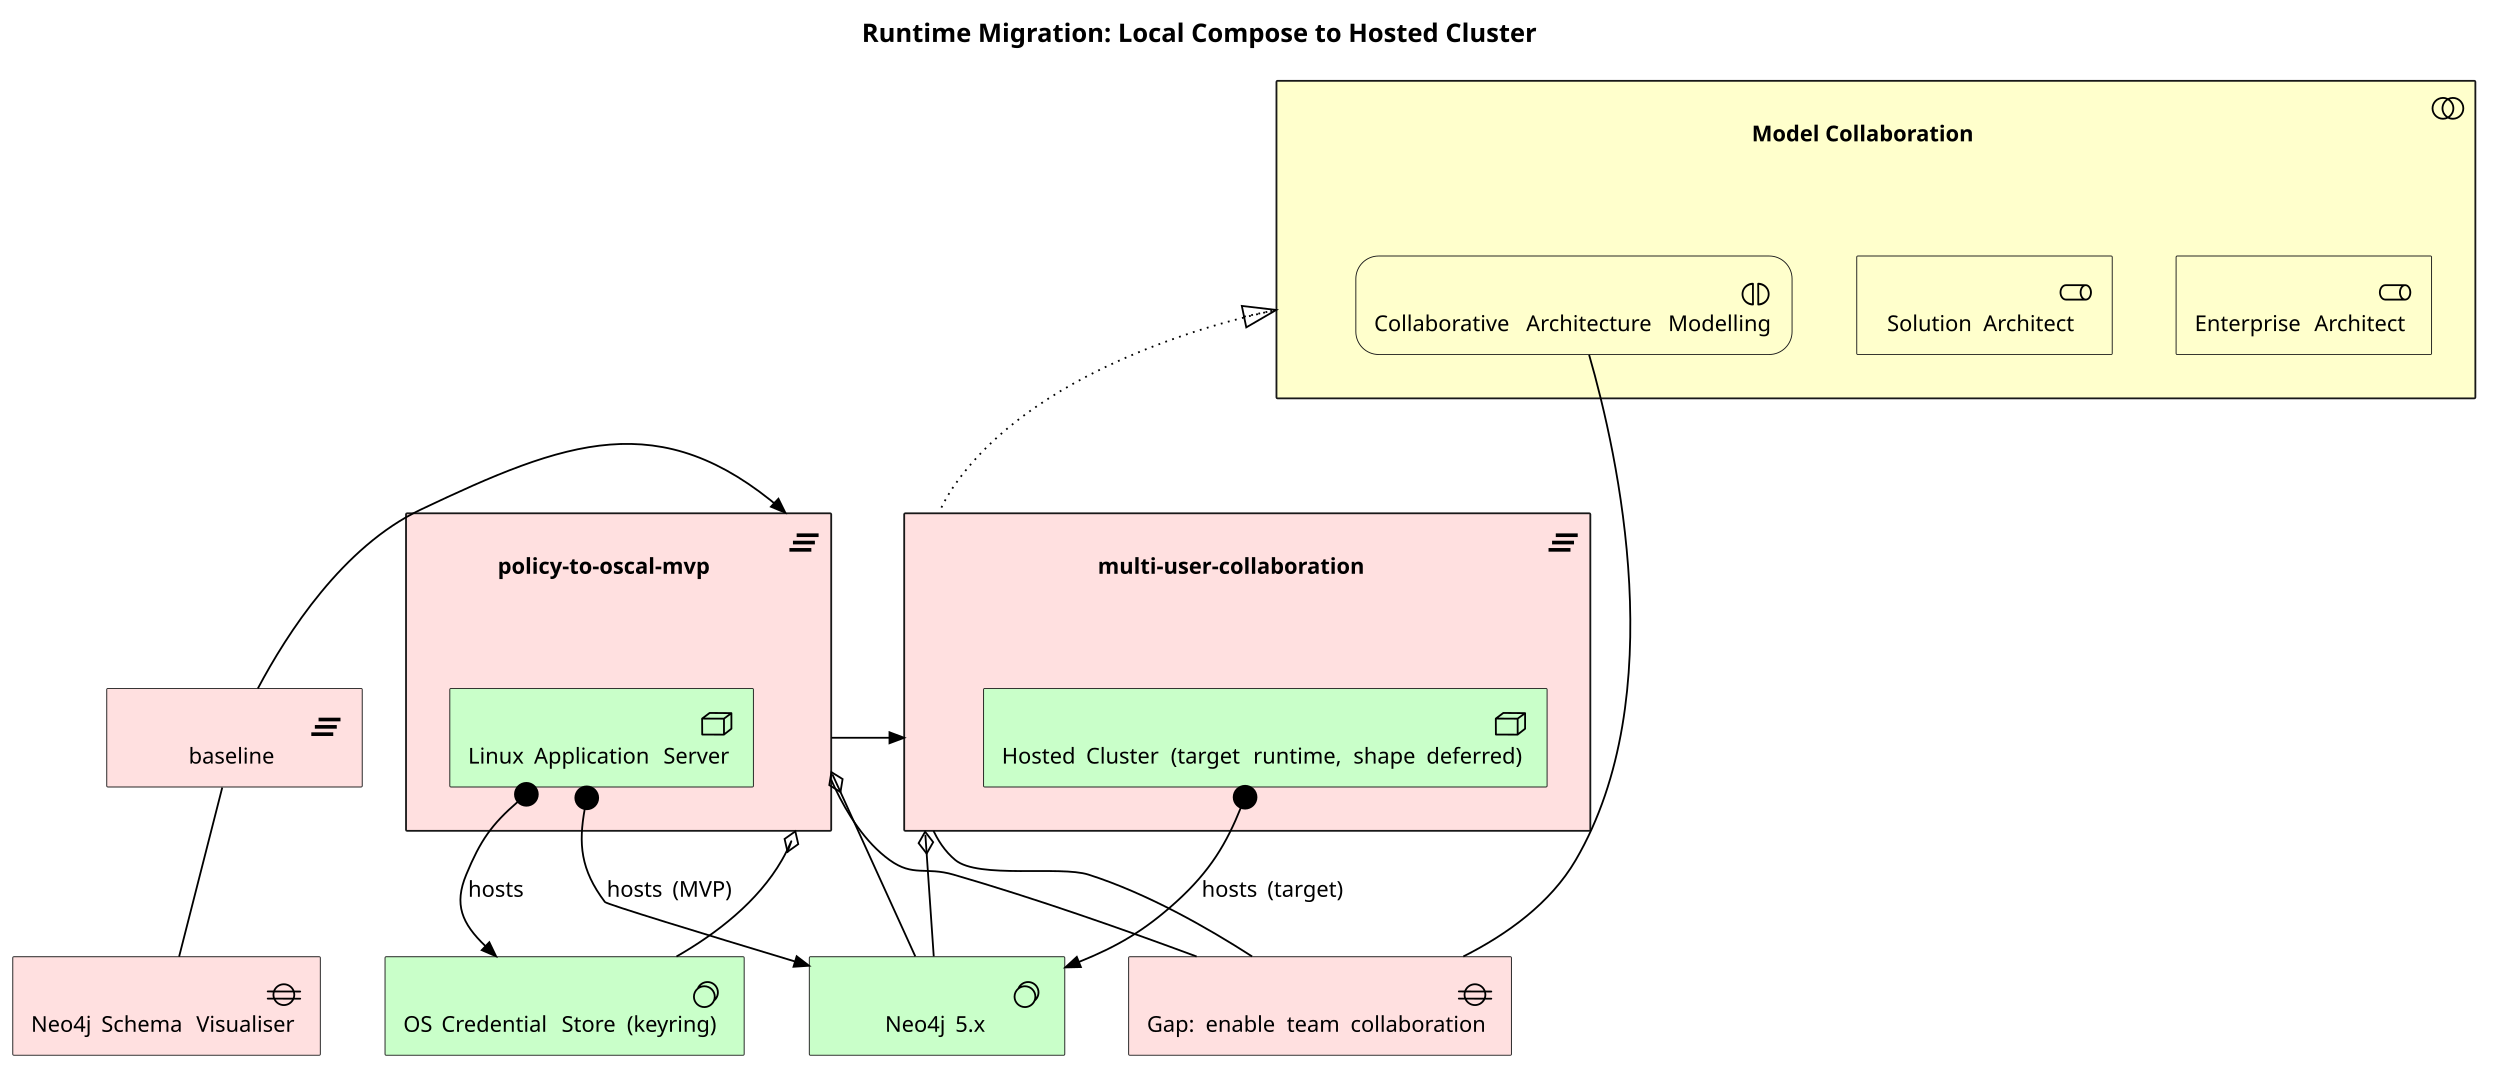
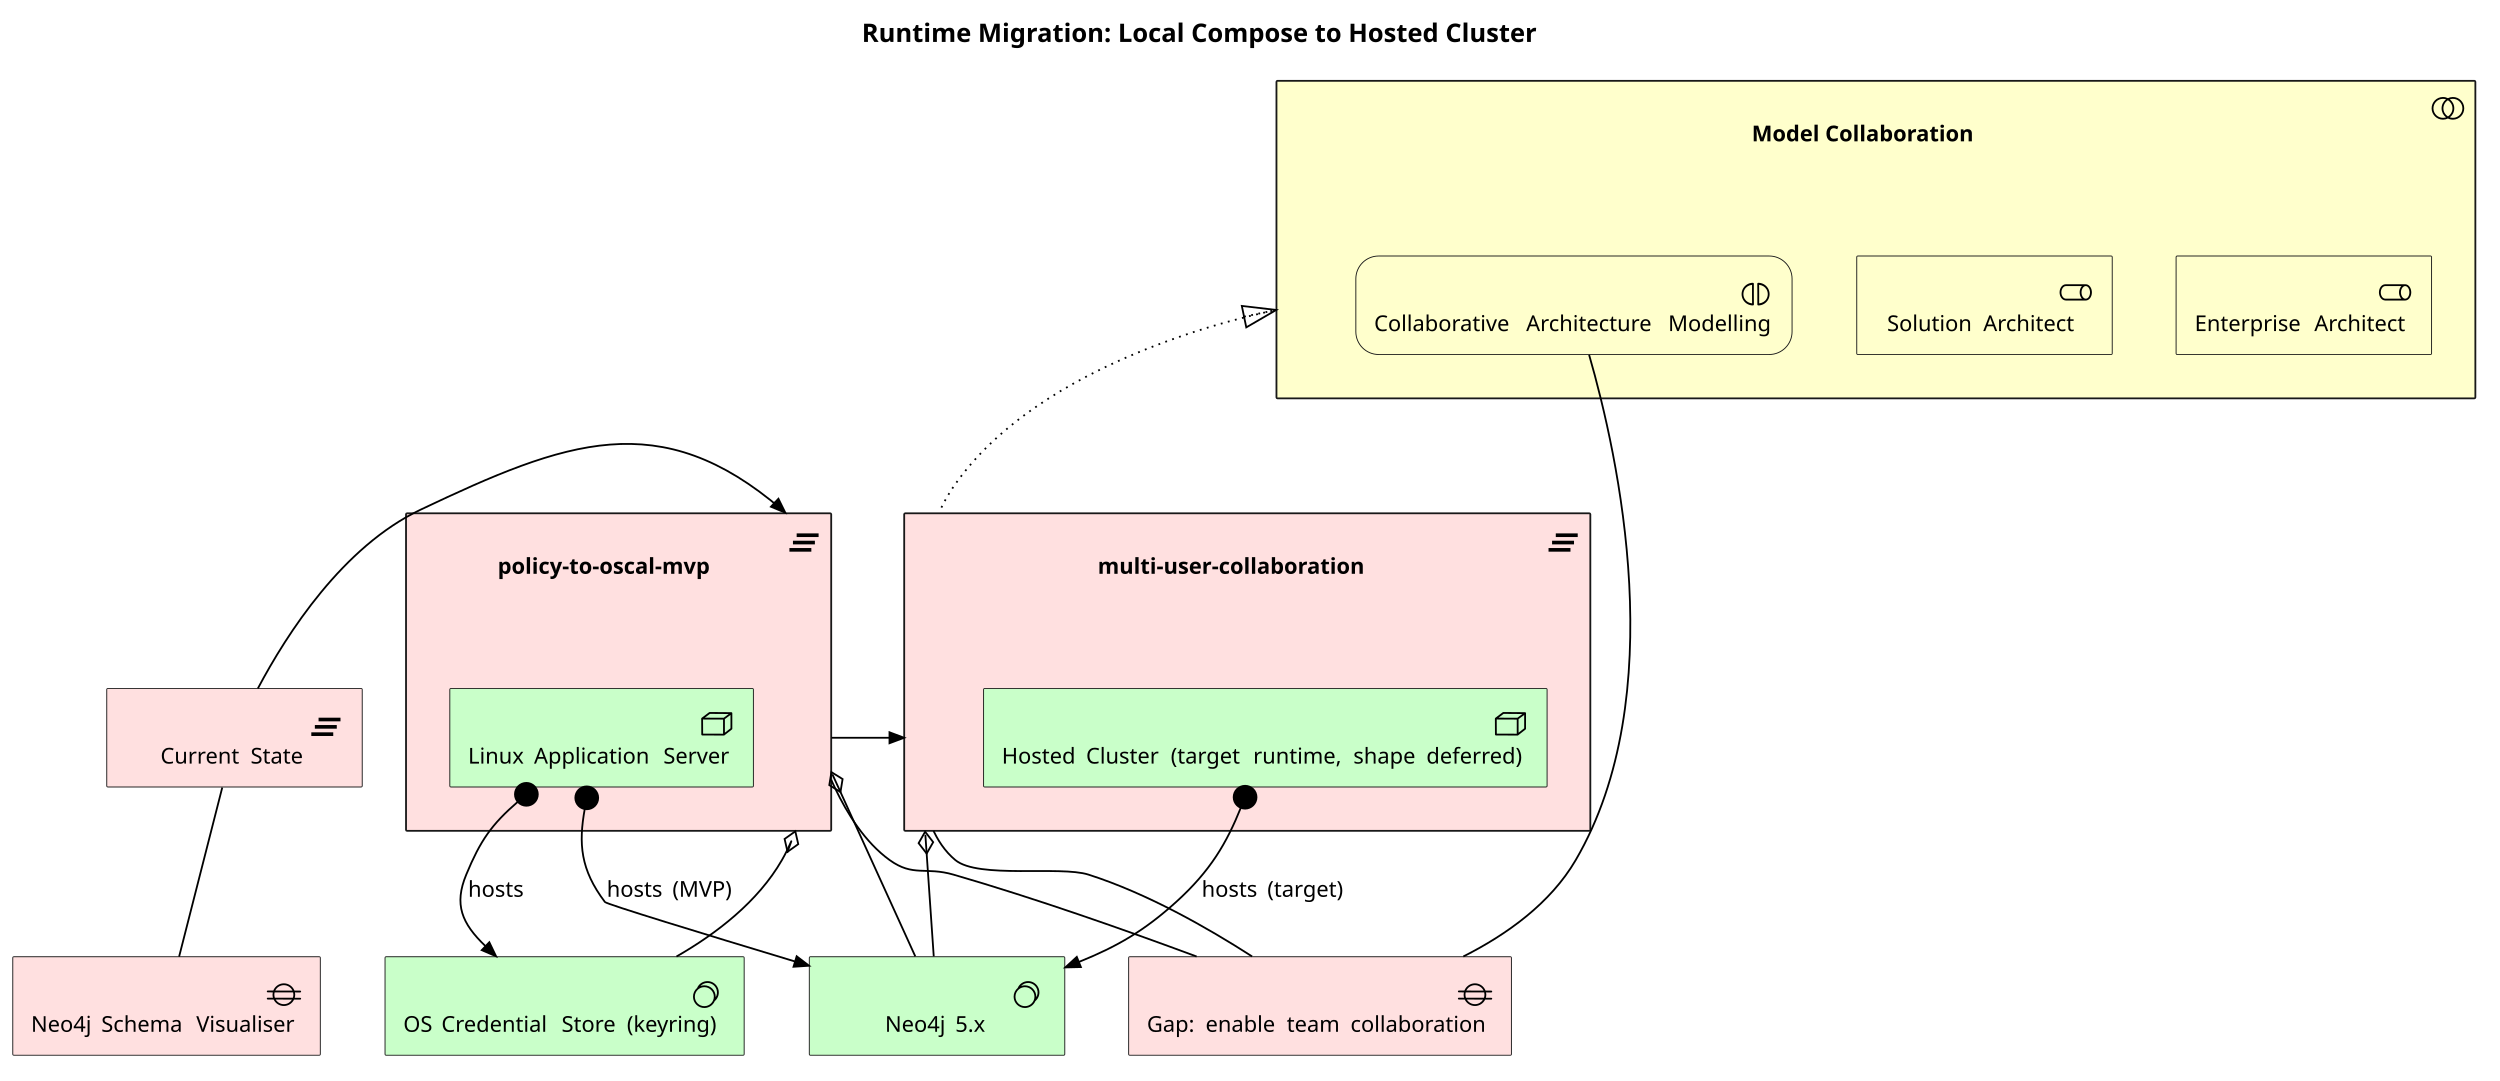
<svg xmlns="http://www.w3.org/2000/svg" version="1.1" data-diagram-type="DESCRIPTION" style="width:1370px;height:592px;background:#FFFFFF;" width="1370px" height="592px" viewBox="0 0 1370 592" zoomAndPan="magnify" preserveAspectRatio="none" contentStyleType="text/css">
  <defs />
  <g font-family="sans-serif" lengthAdjust="spacing">
    <g class="title" data-source-line="3">
      <text x="472.252" y="22.995" fill="#000" font-size="14" textLength="418.995" font-weight="700">Runtime Migration: Local Compose to Hosted Cluster</text>
    </g>
    <g class="cluster" data-qualified-name="e_id2aa180bf48e258" id="ent0001" data-source-line="121">
      <rect x="699.5" y="44.297" width="657" height="174" fill="#FFC" style="stroke:#181818;stroke-width:1;" rx="0.5" ry="0.5" />
      <path d="M1338.691,53.157 A0.5,0.5 0 0 0 1338.67,53.167 A0.5,0.5 0 0 0 1338.65,53.159 C1335.231,53.206 1332.485,56.023 1332.525,59.442 C1332.566,62.862 1335.379,65.612 1338.798,65.577 C1339.754,65.567 1340.658,65.341 1341.464,64.945 C1342.307,65.359 1343.255,65.588 1344.256,65.577 C1347.675,65.542 1350.43,62.735 1350.4,59.315 C1350.371,55.896 1347.568,53.134 1344.148,53.157 A0.5,0.5 0 0 0 1344.135,53.171 A0.5,0.5 0 0 0 1344.107,53.159 C1343.159,53.172 1342.263,53.398 1341.463,53.791 C1340.627,53.379 1339.685,53.15 1338.691,53.157 M1344.133,54.148 A0.5,0.5 0 0 0 1344.156,54.158 C1347.036,54.138 1349.376,56.444 1349.4,59.324 C1349.425,62.203 1347.124,64.548 1344.244,64.578 C1343.635,64.584 1343.049,64.486 1342.504,64.3 C1344,63.153 1344.96,61.342 1344.943,59.315 C1344.926,57.328 1343.972,55.563 1342.504,54.437 C1343.011,54.264 1343.555,54.167 1344.121,54.16 A0.5,0.5 0 0 0 1344.132,54.148 M1338.683,54.152 A0.5,0.5 0 0 0 1338.699,54.158 C1339.303,54.154 1339.884,54.252 1340.424,54.436 C1338.92,55.587 1337.958,57.408 1337.982,59.442 C1338.006,61.423 1338.959,63.179 1340.422,64.299 C1339.909,64.474 1339.36,64.572 1338.787,64.578 C1335.907,64.607 1333.56,62.31 1333.525,59.431 C1333.491,56.551 1335.785,54.199 1338.664,54.16 A0.5,0.5 0 0 0 1338.683,54.152 M1341.464,54.926 C1342.94,55.834 1343.927,57.459 1343.943,59.324 C1343.959,61.221 1342.965,62.886 1341.462,63.81 C1339.991,62.906 1339.005,61.29 1338.982,59.431 C1338.96,57.527 1339.955,55.853 1341.464,54.926" fill="#000" />
      <text x="959.967" y="77.436" fill="#000" font-size="12" textLength="136.066" font-weight="700" font-family="Verdana">Model Collaboration</text>
    </g>
    <g class="cluster" data-qualified-name="e_id5024d2087dac51" id="ent0010" data-source-line="320">
      <rect x="495.5" y="281.297" width="376" height="174" fill="#FFE0E0" style="stroke:#181818;stroke-width:1;" rx="0.5" ry="0.5" />
      <path d="M852.573,292.297 L852.573,294.297 L864.592,294.297 L864.592,292.297 M850.538,296.318 L850.538,298.318 L862.558,298.318 L862.558,296.318 M848.596,300.318 L848.596,302.319 L860.617,302.319 L860.617,300.318" fill="#000" />
      <text x="601.56" y="314.436" fill="#000" font-size="12" textLength="163.881" font-weight="700" font-family="Verdana">multi-user-collaboration</text>
    </g>
    <g class="cluster" data-qualified-name="e_idb94c55ad2a0756" id="ent0012" data-source-line="320">
      <rect x="222.5" y="281.297" width="233" height="174" fill="#FFE0E0" style="stroke:#181818;stroke-width:1;" rx="0.5" ry="0.5" />
      <path d="M436.573,292.297 L436.573,294.297 L448.592,294.297 L448.592,292.297 M434.538,296.318 L434.538,298.318 L446.558,298.318 L446.558,296.318 M432.596,300.318 L432.596,302.319 L444.617,302.319 L444.617,300.318" fill="#000" />
      <text x="272.728" y="314.436" fill="#000" font-size="12" textLength="132.545" font-weight="700" font-family="Verdana">policy-to-oscal-mvp</text>
    </g>
    <g class="entity" data-qualified-name="e_id2aa180bf48e258.e_id2b5394f913985a" id="ent0002" data-source-line="117">
      <rect x="1192.5" y="140.297" width="140" height="53.969" fill="#FFC" style="stroke:#181818;stroke-width:0.5;" rx="0.5" ry="0.5" />
      <path d="M1317.945,155.771 L1307.082,155.779 A0.5,0.5 0 0 0 1307.072,155.779 C1306.084,155.797 1305.211,156.346 1304.611,157.156 C1304.012,157.966 1303.659,159.044 1303.658,160.224 C1303.658,161.404 1304.01,162.484 1304.609,163.294 C1305.209,164.105 1306.08,164.654 1307.069,164.673 A0.5,0.5 0 0 0 1307.078,164.673 A0.5,0.5 0 0 0 1307.088,164.673 L1318.01,164.683 L1318.01,164.682 C1318.835,164.68 1319.653,164.27 1320.27,163.517 A0.5,0.5 0 0 0 1320.289,163.453 A0.5,0.5 0 0 0 1320.349,163.417 C1321.645,161.725 1321.71,159.073 1320.516,157.269 C1319.918,156.367 1319.066,155.83 1318.168,155.774 C1318.115,155.771 1318.062,155.772 1318.01,155.772 L1318.01,155.771 L1317.948,155.771 C1317.947,155.771 1317.945,155.771 1317.945,155.771 M1318.01,156.77 C1318.042,156.77 1318.074,156.771 1318.106,156.773 C1318.653,156.807 1319.222,157.125 1319.682,157.82 C1320.602,159.21 1320.537,161.529 1319.557,162.808 A0.5,0.5 0 0 0 1319.543,162.859 A0.5,0.5 0 0 0 1319.496,162.884 C1319.034,163.449 1318.516,163.685 1318.01,163.683 L1318.007,163.683 C1317.965,163.683 1317.922,163.68 1317.879,163.677 C1317.332,163.63 1316.763,163.298 1316.31,162.591 C1315.404,161.177 1315.5,158.86 1316.492,157.607 C1316.939,157.043 1317.446,156.79 1317.942,156.771 L1318.01,156.771 M1315.891,156.772 C1315.829,156.84 1315.768,156.912 1315.709,156.986 C1314.39,158.651 1314.296,161.302 1315.467,163.13 C1315.596,163.332 1315.738,163.516 1315.89,163.681 L1307.088,163.673 L1307.088,163.673 C1306.456,163.661 1305.87,163.317 1305.414,162.701 C1304.958,162.084 1304.658,161.203 1304.659,160.224 C1304.659,159.245 1304.958,158.366 1305.414,157.749 C1305.87,157.133 1306.458,156.79 1307.09,156.778" fill="#000" />
      <text x="1202.693" y="181.436" fill="#000" font-size="12" textLength="61.729" font-family="Verdana">Enterprise</text>
      <text x="1264.422" y="181.436" fill="#000" font-size="12" font-family="Verdana"> </text>
      <text x="1268.236" y="181.436" fill="#000" font-size="12" textLength="54.07" font-family="Verdana">Architect</text>
    </g>
    <g class="entity" data-qualified-name="e_id2aa180bf48e258.e_ide2cb7f3efa6256" id="ent0003" data-source-line="117">
      <rect x="1017.5" y="140.297" width="140" height="53.969" fill="#FFC" style="stroke:#181818;stroke-width:0.5;" rx="0.5" ry="0.5" />
      <path d="M1142.945,155.771 L1132.082,155.779 A0.5,0.5 0 0 0 1132.072,155.779 C1131.084,155.797 1130.211,156.346 1129.611,157.156 C1129.012,157.966 1128.659,159.044 1128.658,160.224 C1128.658,161.404 1129.01,162.484 1129.609,163.294 C1130.209,164.105 1131.08,164.654 1132.069,164.673 A0.5,0.5 0 0 0 1132.078,164.673 A0.5,0.5 0 0 0 1132.088,164.673 L1143.01,164.683 L1143.01,164.682 C1143.835,164.68 1144.653,164.27 1145.27,163.517 A0.5,0.5 0 0 0 1145.289,163.453 A0.5,0.5 0 0 0 1145.349,163.417 C1146.645,161.725 1146.71,159.073 1145.516,157.269 C1144.918,156.367 1144.066,155.83 1143.168,155.774 C1143.115,155.771 1143.062,155.772 1143.01,155.772 L1143.01,155.771 L1142.948,155.771 C1142.947,155.771 1142.945,155.771 1142.945,155.771 M1143.01,156.77 C1143.042,156.77 1143.074,156.771 1143.106,156.773 C1143.653,156.807 1144.222,157.125 1144.682,157.82 C1145.602,159.21 1145.537,161.529 1144.557,162.808 A0.5,0.5 0 0 0 1144.543,162.859 A0.5,0.5 0 0 0 1144.496,162.884 C1144.034,163.449 1143.516,163.685 1143.01,163.683 L1143.007,163.683 C1142.965,163.683 1142.922,163.68 1142.879,163.677 C1142.332,163.63 1141.763,163.298 1141.31,162.591 C1140.404,161.177 1140.5,158.86 1141.492,157.607 C1141.939,157.043 1142.446,156.79 1142.942,156.771 L1143.01,156.771 M1140.891,156.772 C1140.829,156.84 1140.768,156.912 1140.709,156.986 C1139.39,158.651 1139.296,161.302 1140.467,163.13 C1140.596,163.332 1140.738,163.516 1140.89,163.681 L1132.088,163.673 L1132.088,163.673 C1131.456,163.661 1130.87,163.317 1130.414,162.701 C1129.958,162.084 1129.658,161.203 1129.659,160.224 C1129.659,159.245 1129.958,158.366 1130.414,157.749 C1130.87,157.133 1131.458,156.79 1132.09,156.778" fill="#000" />
      <text x="1034.115" y="181.436" fill="#000" font-size="12" textLength="48.885" font-family="Verdana">Solution</text>
      <text x="1083" y="181.436" fill="#000" font-size="12" font-family="Verdana"> </text>
      <text x="1086.814" y="181.436" fill="#000" font-size="12" textLength="54.07" font-family="Verdana">Architect</text>
    </g>
    <g class="entity" data-qualified-name="e_id2aa180bf48e258.e_ida5ff14a2a5eb53" id="ent0004" data-source-line="133">
      <rect x="743" y="140.297" width="239.053" height="53.969" fill="#FFC" style="stroke:#181818;stroke-width:0.5;" rx="12.5" ry="12.5" />
      <path d="M960.613,154.967 C958.388,154.963 956.331,156.151 955.22,158.078 C954.11,160.006 954.116,162.381 955.236,164.303 C956.356,166.225 958.419,167.402 960.644,167.387 A0.5,0.5 0 0 0 961.14,166.883 L961.101,161.176 L961.112,155.469 A0.5,0.5 0 0 0 960.613,154.967 M963.488,154.967 A0.5,0.5 0 0 0 962.99,155.471 L963.029,161.178 L963.017,166.887 A0.5,0.5 0 0 0 963.517,167.387 C965.741,167.391 967.799,166.205 968.909,164.277 C970.02,162.35 970.016,159.973 968.896,158.051 C967.776,156.129 965.712,154.952 963.487,154.967 M963.993,156.098 C965.653,156.256 967.181,157.095 968.031,158.555 C968.971,160.168 968.977,162.159 968.044,163.778 C967.201,165.241 965.678,166.088 964.019,166.254 L964.029,161.178 A0.5,0.5 0 0 0 964.029,161.174 M960.111,156.1 L960.101,161.176 A0.5,0.5 0 0 0 960.101,161.182 L960.136,166.256 C958.477,166.098 956.949,165.259 956.099,163.799 C955.159,162.185 955.155,160.195 956.087,158.577 C956.931,157.113 958.452,156.267 960.111,156.1" fill="#000" />
      <text x="753" y="181.436" fill="#000" font-size="12" textLength="79.512" font-family="Verdana">Collaborative</text>
      <text x="832.512" y="181.436" fill="#000" font-size="12" font-family="Verdana"> </text>
      <text x="836.326" y="181.436" fill="#000" font-size="12" textLength="73.992" font-family="Verdana">Architecture</text>
      <text x="910.318" y="181.436" fill="#000" font-size="12" font-family="Verdana"> </text>
      <text x="914.133" y="181.436" fill="#000" font-size="12" textLength="57.92" font-family="Verdana">Modelling</text>
    </g>
    <g class="entity" data-qualified-name="e_id5024d2087dac51.e_id77a3094245ca50" id="ent0011" data-source-line="203">
      <rect x="539" y="377.297" width="308.803" height="53.969" fill="#C9FFC9" style="stroke:#181818;stroke-width:0.5;" rx="0.5" ry="0.5" />
      <path d="M823.826,390.197 A0.5,0.5 0 0 0 823.521,390.296 L819.42,393.371 L819.406,393.382 L819.406,393.383 A0.5,0.5 0 0 0 819.205,393.785 L819.252,402.533 A0.5,0.5 0 0 0 819.75,403.029 L831.677,403.076 A0.5,0.5 0 0 0 832.113,402.824 L836.056,399.744 A0.5,0.5 0 0 0 836.247,399.349 L836.247,390.789 A0.5,0.5 0 0 0 835.751,390.288 M823.986,391.197 L834.26,391.277 L831.515,393.329 L821.198,393.288 M835.248,391.788 L835.248,399.105 L832.179,401.504 L832.179,394.079 M820.207,394.284 L831.179,394.328 L831.179,402.074 L820.249,402.031" fill="#000" />
      <text x="549" y="418.436" fill="#000" font-size="12" textLength="42.322" font-family="Verdana">Hosted</text>
      <text x="591.322" y="418.436" fill="#000" font-size="12" font-family="Verdana"> </text>
      <text x="595.137" y="418.436" fill="#000" font-size="12" textLength="42.592" font-family="Verdana">Cluster</text>
      <text x="637.729" y="418.436" fill="#000" font-size="12" font-family="Verdana"> </text>
      <text x="641.543" y="418.436" fill="#000" font-size="12" textLength="41.379" font-family="Verdana">(target</text>
      <text x="682.922" y="418.436" fill="#000" font-size="12" font-family="Verdana"> </text>
      <text x="686.736" y="418.436" fill="#000" font-size="12" textLength="51.07" font-family="Verdana">runtime,</text>
      <text x="737.807" y="418.436" fill="#000" font-size="12" font-family="Verdana"> </text>
      <text x="741.621" y="418.436" fill="#000" font-size="12" textLength="36.211" font-family="Verdana">shape</text>
      <text x="777.832" y="418.436" fill="#000" font-size="12" font-family="Verdana"> </text>
      <text x="781.646" y="418.436" fill="#000" font-size="12" textLength="56.156" font-family="Verdana">deferred)</text>
    </g>
    <g class="entity" data-qualified-name="e_idb94c55ad2a0756.e_id87c8b07cea4751" id="ent0013" data-source-line="203">
      <rect x="246.5" y="377.297" width="166.361" height="53.969" fill="#C9FFC9" style="stroke:#181818;stroke-width:0.5;" rx="0.5" ry="0.5" />
      <path d="M388.884,390.197 A0.5,0.5 0 0 0 388.58,390.296 L384.479,393.371 L384.464,393.382 L384.465,393.383 A0.5,0.5 0 0 0 384.263,393.785 L384.31,402.533 A0.5,0.5 0 0 0 384.809,403.029 L396.736,403.076 A0.5,0.5 0 0 0 397.172,402.824 L401.115,399.744 A0.5,0.5 0 0 0 401.306,399.349 L401.306,390.789 A0.5,0.5 0 0 0 400.81,390.288 M389.045,391.197 L399.319,391.277 L396.574,393.329 L386.257,393.288 M400.307,391.788 L400.307,399.105 L397.238,401.504 L397.238,394.079 M385.266,394.284 L396.238,394.328 L396.238,402.074 L385.308,402.031" fill="#000" />
      <text x="256.5" y="418.436" fill="#000" font-size="12" textLength="32.332" font-family="Verdana">Linux</text>
      <text x="288.832" y="418.436" fill="#000" font-size="12" font-family="Verdana"> </text>
      <text x="292.646" y="418.436" fill="#000" font-size="12" textLength="67.049" font-family="Verdana">Application</text>
      <text x="359.695" y="418.436" fill="#000" font-size="12" font-family="Verdana"> </text>
      <text x="363.51" y="418.436" fill="#000" font-size="12" textLength="39.352" font-family="Verdana">Server</text>
    </g>
    <g class="entity" data-qualified-name="e_id4accde76fa5858" id="ent0005" data-source-line="320">
      <rect x="58.5" y="377.297" width="140" height="53.969" fill="#FFE0E0" style="stroke:#181818;stroke-width:0.5;" rx="0.5" ry="0.5" />
      <path d="M174.573,393.297 L174.573,395.297 L186.592,395.297 L186.592,393.297 M172.538,397.318 L172.538,399.318 L184.558,399.318 L184.558,397.318 M170.596,401.318 L170.596,403.319 L182.617,403.319 L182.617,401.318" fill="#000" />
-       <text x="103.369" y="418.436" fill="#000" font-size="12" textLength="50.262" font-family="Verdana">baseline</text>
+       <text x="87.938" y="418.436" fill="#000" font-size="12" textLength="45.545" font-family="Verdana">Current</text>
+       <text x="133.483" y="418.436" fill="#000" font-size="12" font-family="Verdana"> </text>
+       <text x="137.298" y="418.436" fill="#000" font-size="12" textLength="31.764" font-family="Verdana">State</text>
    </g>
    <g class="entity" data-qualified-name="e_id625e631f1f715e" id="ent0006" data-source-line="210">
      <rect x="443.5" y="524.297" width="140" height="53.969" fill="#C9FFC9" style="stroke:#181818;stroke-width:0.5;" rx="0.5" ry="0.5" />
      <path d="M563.49,537.647 C560.965,537.609 558.671,539.106 557.684,541.418 C556.31,542.574 555.444,544.313 555.467,546.245 C555.508,549.664 558.32,552.416 561.74,552.381 C564.272,552.355 566.44,550.808 567.382,548.618 A0.5,0.5 0 0 0 567.394,548.608 C569.376,546.94 570.115,544.212 569.246,541.772 C568.377,539.332 566.08,537.686 563.49,537.647 M563.475,538.647 C565.65,538.68 567.573,540.058 568.303,542.108 C568.833,543.597 568.652,545.209 567.875,546.517 C567.882,546.385 567.886,546.252 567.884,546.118 C567.855,542.698 565.052,539.938 561.632,539.961 A0.5,0.5 0 0 0 561.613,539.969 A0.5,0.5 0 0 0 561.591,539.961 C560.877,539.971 560.192,540.102 559.555,540.334 C560.541,539.259 561.956,538.624 563.474,538.647 M561.623,540.954 A0.5,0.5 0 0 0 561.641,540.962 C564.52,540.942 566.86,543.248 566.885,546.128 C566.909,549.007 564.608,551.352 561.728,551.382 C558.849,551.411 556.501,549.113 556.467,546.233 C556.448,544.645 557.137,543.217 558.242,542.249 A0.5,0.5 0 0 0 558.507,542.031 C559.366,541.374 560.438,540.978 561.605,540.962 A0.5,0.5 0 0 0 561.623,540.954" fill="#000" />
      <text x="484.982" y="565.436" fill="#000" font-size="12" textLength="34.67" font-family="Verdana">Neo4j</text>
      <text x="519.652" y="565.436" fill="#000" font-size="12" font-family="Verdana"> </text>
      <text x="523.467" y="565.436" fill="#000" font-size="12" textLength="18.551" font-family="Verdana">5.x</text>
    </g>
    <g class="entity" data-qualified-name="e_id35bf5bb401c95c" id="ent0007" data-source-line="210">
      <rect x="211" y="524.297" width="196.801" height="53.969" fill="#C9FFC9" style="stroke:#181818;stroke-width:0.5;" rx="0.5" ry="0.5" />
      <path d="M387.791,537.647 C385.265,537.609 382.972,539.106 381.985,541.418 C380.611,542.574 379.744,544.313 379.768,546.245 C379.808,549.664 382.621,552.416 386.041,552.381 C388.573,552.355 390.741,550.808 391.683,548.618 A0.5,0.5 0 0 0 391.695,548.608 C393.677,546.94 394.416,544.212 393.547,541.772 C392.678,539.332 390.381,537.686 387.791,537.647 M387.775,538.647 C389.951,538.68 391.873,540.058 392.603,542.108 C393.134,543.597 392.953,545.209 392.176,546.517 C392.183,546.385 392.186,546.252 392.185,546.118 C392.156,542.698 389.353,539.938 385.933,539.961 A0.5,0.5 0 0 0 385.914,539.969 A0.5,0.5 0 0 0 385.892,539.961 C385.177,539.971 384.492,540.102 383.856,540.334 C384.842,539.259 386.257,538.624 387.775,538.647 M385.924,540.954 A0.5,0.5 0 0 0 385.941,540.962 C388.821,540.942 391.161,543.248 391.185,546.128 C391.21,549.007 388.909,551.352 386.029,551.382 C383.149,551.411 380.802,549.113 380.767,546.233 C380.748,544.645 381.438,543.217 382.543,542.249 A0.5,0.5 0 0 0 382.808,542.031 C383.667,541.374 384.738,540.978 385.906,540.962 A0.5,0.5 0 0 0 385.924,540.954" fill="#000" />
      <text x="221" y="565.436" fill="#000" font-size="12" textLength="17.063" font-family="Verdana">OS</text>
      <text x="238.063" y="565.436" fill="#000" font-size="12" font-family="Verdana"> </text>
      <text x="241.877" y="565.436" fill="#000" font-size="12" textLength="62.027" font-family="Verdana">Credential</text>
      <text x="303.904" y="565.436" fill="#000" font-size="12" font-family="Verdana"> </text>
      <text x="307.719" y="565.436" fill="#000" font-size="12" textLength="31.98" font-family="Verdana">Store</text>
      <text x="339.699" y="565.436" fill="#000" font-size="12" font-family="Verdana"> </text>
      <text x="343.514" y="565.436" fill="#000" font-size="12" textLength="54.287" font-family="Verdana">(keyring)</text>
    </g>
    <g class="entity" data-qualified-name="e_id957bea8a8f2755" id="ent0008" data-source-line="323">
      <rect x="7" y="524.297" width="168.535" height="53.969" fill="#FFE0E0" style="stroke:#181818;stroke-width:0.5;" rx="0.5" ry="0.5" />
      <path d="M155.513,538.867 A0.5,0.5 0 0 0 155.491,538.877 A0.5,0.5 0 0 0 155.472,538.869 C152.875,538.904 150.666,540.538 149.772,542.82 L146.703,542.812 A0.5,0.5 0 0 0 146.201,543.31 A0.5,0.5 0 0 0 146.701,543.812 L149.475,543.819 C149.386,544.249 149.342,544.695 149.347,545.152 C149.354,545.704 149.432,546.239 149.575,546.748 L146.703,546.74 A0.5,0.5 0 0 0 146.201,547.24 A0.5,0.5 0 0 0 146.701,547.739 L149.951,547.748 C150.961,549.86 153.13,551.312 155.621,551.287 C158.054,551.262 160.151,549.832 161.148,547.778 L164.525,547.787 A0.5,0.5 0 0 0 165.027,547.289 A0.5,0.5 0 0 0 164.527,546.787 L161.53,546.779 C161.689,546.221 161.772,545.632 161.767,545.023 C161.764,544.622 161.722,544.23 161.646,543.851 L164.525,543.859 A0.5,0.5 0 0 0 165.027,543.359 A0.5,0.5 0 0 0 164.527,542.859 L161.355,542.851 C160.452,540.508 158.168,538.849 155.513,538.867 M155.511,539.857 A0.5,0.5 0 0 0 155.521,539.867 C157.618,539.853 159.43,541.072 160.269,542.848 L150.855,542.823 C151.683,541.095 153.436,539.895 155.486,539.867 A0.5,0.5 0 0 0 155.511,539.857 M150.498,543.822 L160.622,543.848 C160.713,544.228 160.763,544.625 160.767,545.033 C160.772,545.644 160.673,546.23 160.485,546.776 L150.62,546.75 C150.449,546.244 150.353,545.702 150.347,545.138 C150.341,544.684 150.394,544.243 150.498,543.822 M151.082,547.751 L160.018,547.775 C159.115,549.266 157.484,550.268 155.609,550.287 C153.686,550.306 152,549.288 151.082,547.751" fill="#000" />
      <text x="17" y="565.436" fill="#000" font-size="12" textLength="34.67" font-family="Verdana">Neo4j</text>
      <text x="51.67" y="565.436" fill="#000" font-size="12" font-family="Verdana"> </text>
      <text x="55.484" y="565.436" fill="#000" font-size="12" textLength="48.246" font-family="Verdana">Schema</text>
      <text x="103.73" y="565.436" fill="#000" font-size="12" font-family="Verdana"> </text>
      <text x="107.545" y="565.436" fill="#000" font-size="12" textLength="57.99" font-family="Verdana">Visualiser</text>
    </g>
    <g class="entity" data-qualified-name="e_idd9da54d5550b52" id="ent0009" data-source-line="323">
      <rect x="618.5" y="524.297" width="209.756" height="53.969" fill="#FFE0E0" style="stroke:#181818;stroke-width:0.5;" rx="0.5" ry="0.5" />
      <path d="M808.234,538.867 A0.5,0.5 0 0 0 808.212,538.877 A0.5,0.5 0 0 0 808.193,538.869 C805.596,538.904 803.387,540.538 802.493,542.82 L799.424,542.812 A0.5,0.5 0 0 0 798.921,543.31 A0.5,0.5 0 0 0 799.421,543.812 L802.195,543.819 C802.106,544.249 802.062,544.695 802.068,545.152 C802.074,545.704 802.153,546.239 802.295,546.748 L799.424,546.74 A0.5,0.5 0 0 0 798.921,547.24 A0.5,0.5 0 0 0 799.421,547.739 L802.671,547.748 C803.682,549.86 805.851,551.312 808.341,551.287 C810.774,551.262 812.872,549.832 813.869,547.778 L817.246,547.787 A0.5,0.5 0 0 0 817.747,547.289 A0.5,0.5 0 0 0 817.248,546.787 L814.251,546.779 C814.41,546.221 814.493,545.632 814.488,545.023 C814.484,544.622 814.443,544.23 814.367,543.851 L817.246,543.859 A0.5,0.5 0 0 0 817.747,543.359 A0.5,0.5 0 0 0 817.248,542.859 L814.075,542.851 C813.172,540.508 810.888,538.849 808.234,538.867 M808.232,539.857 A0.5,0.5 0 0 0 808.242,539.867 C810.339,539.853 812.151,541.072 812.99,542.848 L803.576,542.823 C804.404,541.095 806.157,539.895 808.206,539.867 A0.5,0.5 0 0 0 808.232,539.857 M803.219,543.822 L813.343,543.848 C813.434,544.228 813.484,544.625 813.487,545.033 C813.493,545.644 813.393,546.23 813.206,546.776 L803.34,546.75 C803.169,546.244 803.074,545.702 803.067,545.138 C803.062,544.684 803.115,544.243 803.218,543.822 M803.803,547.751 L812.738,547.775 C811.836,549.266 810.205,550.268 808.329,550.287 C806.406,550.306 804.721,549.288 803.803,547.751" fill="#000" />
      <text x="628.5" y="565.436" fill="#000" font-size="12" textLength="28.313" font-family="Verdana">Gap:</text>
      <text x="656.813" y="565.436" fill="#000" font-size="12" font-family="Verdana"> </text>
      <text x="660.627" y="565.436" fill="#000" font-size="12" textLength="40.676" font-family="Verdana">enable</text>
      <text x="701.303" y="565.436" fill="#000" font-size="12" font-family="Verdana"> </text>
      <text x="705.117" y="565.436" fill="#000" font-size="12" textLength="31.131" font-family="Verdana">team</text>
      <text x="736.248" y="565.436" fill="#000" font-size="12" font-family="Verdana"> </text>
      <text x="740.063" y="565.436" fill="#000" font-size="12" textLength="78.193" font-family="Verdana">collaboration</text>
    </g>
    <g class="link" data-entity-1="ent0013" data-entity-2="ent0006" id="lnk14" data-source-line="349" data-link-type="dependency">
      <path d="M320.475,443.115 C316.985,462.415 318.08,476.547 331.5,494.297 C332.42,495.507 384.832,511.543 435.712,526.913" style="stroke:#000;stroke-width:1;" fill="none" id="e_id87c8b07cea4751-e_id625e631f1f715e" />
      <ellipse cx="321.542" cy="437.211" rx="6" ry="6" fill="#000" style="stroke:#000;stroke-width:1.5;" />
      <polygon points="443.37,529.227,436.579,524.042,434.844,529.785,443.37,529.227" fill="#000" style="stroke:#000;stroke-width:1;stroke-linejoin:miter;stroke-miterlimit:10;" />
      <text x="332.5" y="491.436" fill="#000" font-size="12" textLength="32.156" font-family="Verdana">hosts</text>
      <text x="364.656" y="491.436" fill="#000" font-size="12" font-family="Verdana"> </text>
      <text x="368.471" y="491.436" fill="#000" font-size="12" textLength="35.162" font-family="Verdana">(MVP)</text>
    </g>
    <g class="link" data-entity-1="ent0011" data-entity-2="ent0006" id="lnk15" data-source-line="349" data-link-type="dependency">
      <path d="M680.059,442.435 C672.169,461.985 663.46,477.137 644.5,494.297 C627.26,509.897 612.441,518.609 591.201,527.159" style="stroke:#000;stroke-width:1;" fill="none" id="e_id77a3094245ca50-e_id625e631f1f715e" />
      <ellipse cx="682.304" cy="436.871" rx="6" ry="6" fill="#000" style="stroke:#000;stroke-width:1.5;" />
      <polygon points="583.78,530.147,592.322,529.942,590.081,524.377,583.78,530.147" fill="#000" style="stroke:#000;stroke-width:1;stroke-linejoin:miter;stroke-miterlimit:10;" />
      <text x="658.5" y="491.436" fill="#000" font-size="12" textLength="32.156" font-family="Verdana">hosts</text>
      <text x="690.656" y="491.436" fill="#000" font-size="12" font-family="Verdana"> </text>
      <text x="694.471" y="491.436" fill="#000" font-size="12" textLength="46.061" font-family="Verdana">(target)</text>
    </g>
    <g class="link" data-entity-1="ent0013" data-entity-2="ent0007" id="lnk16" data-source-line="349" data-link-type="dependency">
      <path d="M283.923,439.217 C269.353,451.847 263.29,460.497 255.5,479.297 C248.74,495.607 252.931,505.934 266.071,518.514" style="stroke:#000;stroke-width:1;" fill="none" id="e_id87c8b07cea4751-e_id35bf5bb401c95c" />
      <ellipse cx="288.456" cy="435.287" rx="6" ry="6" fill="#000" style="stroke:#000;stroke-width:1.5;" />
      <polygon points="271.85,524.047,268.146,516.348,263.997,520.681,271.85,524.047" fill="#000" style="stroke:#000;stroke-width:1;stroke-linejoin:miter;stroke-miterlimit:10;" />
      <text x="256.5" y="491.436" fill="#000" font-size="12" textLength="32.156" font-family="Verdana">hosts</text>
    </g>
    <g class="link" data-entity-1="ent0012" data-entity-2="ent0006" id="lnk17" data-source-line="349" data-link-type="aggregation">
      <path d="M460.584,434.043 C460.711,434.322 456.058,424.098 456.187,424.382 C456.445,424.95 456.708,425.528 456.976,426.115 C458.044,428.463 459.182,430.962 460.376,433.585 C462.764,438.833 465.38,444.581 468.13,450.623 C479.13,474.792 492.275,503.672 501.58,524.107" style="stroke:#000;stroke-width:1;" fill="none" id="e_idb94c55ad2a0756-backto-e_id625e631f1f715e" />
      <polygon points="455.613,423.121,454.458,430.239,460.584,434.043,461.739,426.925,455.613,423.121" fill="none" style="stroke:#000;stroke-width:1;stroke-linejoin:miter;stroke-miterlimit:10;" />
      <text x="487.5" y="491.436" fill="#000" font-size="12" font-family="Verdana"> </text>
    </g>
    <g class="link" data-entity-1="ent0012" data-entity-2="ent0007" id="lnk18" data-source-line="349" data-link-type="aggregation">
      <path d="M431.562,466.776 C430.877,468.56 434.299,459.453 433.538,461.201 C432.017,464.695 430.343,468.092 428.5,471.297 C415.4,494.087 392.75,511.547 370.7,524.187" style="stroke:#000;stroke-width:1;" fill="none" id="e_idb94c55ad2a0756-backto-e_id35bf5bb401c95c" />
      <polygon points="435.833,455.562,429.96,459.745,431.562,466.776,437.436,462.593,435.833,455.562" fill="none" style="stroke:#000;stroke-width:1;stroke-linejoin:miter;stroke-miterlimit:10;" />
      <text x="423.5" y="491.436" fill="#000" font-size="12" font-family="Verdana"> </text>
    </g>
    <g class="link" data-entity-1="ent0010" data-entity-2="ent0006" id="lnk19" data-source-line="349" data-link-type="aggregation">
      <path d="M507.805,467.758 C507.832,468.146 507.074,457.144 507.101,457.534 C507.155,458.313 507.209,459.096 507.263,459.882 C507.479,463.024 507.699,466.215 507.921,469.427 C508.363,475.853 508.812,482.367 509.253,488.765 C510.135,501.561 510.985,513.889 511.69,524.107" style="stroke:#000;stroke-width:1;" fill="none" id="e_id5024d2087dac51-backto-e_id625e631f1f715e" />
      <polygon points="506.981,455.787,503.403,462.047,507.805,467.758,511.384,461.497,506.981,455.787" fill="none" style="stroke:#000;stroke-width:1;stroke-linejoin:miter;stroke-miterlimit:10;" />
      <text x="510.5" y="491.436" fill="#000" font-size="12" font-family="Verdana"> </text>
    </g>
    <g class="link" data-entity-1="ent0005" data-entity-2="ent0012" id="lnk20" data-source-line="349" data-link-type="dependency">
      <path d="M141.3,377.297 C157.35,347.007 187.99,299.477 230.5,279.297 C310,241.557 361.76,221.937 428.5,279.297 C429.135,279.842 423.919,274.927 424.525,275.495" style="stroke:#000;stroke-width:1;" fill="none" id="e_id4accde76fa5858-to-e_idb94c55ad2a0756" />
      <polygon points="430.36,280.967,426.577,273.306,422.473,277.683,430.36,280.967" fill="#000" style="stroke:#000;stroke-width:1;stroke-linejoin:miter;stroke-miterlimit:10;" />
      <text x="322" y="254.436" fill="#000" font-size="12" font-family="Verdana"> </text>
    </g>
    <g class="link" data-entity-1="ent0012" data-entity-2="ent0010" id="lnk21" data-source-line="349" data-link-type="dependency">
      <path d="M455.694,404.297 C455.975,404.297 456.262,404.297 456.554,404.297 C457.138,404.297 457.743,404.297 458.366,404.297 C463.352,404.297 469.515,404.297 475.667,404.297 C481.82,404.297 487.962,404.297 492.905,404.297 C493.523,404.297 494.122,404.297 494.7,404.297 C494.845,404.297 494.988,404.297 495.13,404.297 C495.201,404.297 495.271,404.297 495.342,404.297 C495.377,404.297 487.412,404.297 487.447,404.297" style="stroke:#000;stroke-width:1;" fill="none" id="e_idb94c55ad2a0756-to-e_id5024d2087dac51" />
      <polygon points="495.447,404.297,487.447,401.297,487.447,407.297,495.447,404.297" fill="#000" style="stroke:#000;stroke-width:1;stroke-linejoin:miter;stroke-miterlimit:10;" />
      <text x="474" y="398.436" fill="#000" font-size="12" font-family="Verdana"> </text>
    </g>
    <g class="link" data-entity-1="ent0005" data-entity-2="ent0008" id="lnk22" data-source-line="349" data-link-type="association">
      <path d="M121.8,431.557 C115.09,457.837 104.84,498.027 98.15,524.237" style="stroke:#000;stroke-width:1;" fill="none" id="e_id4accde76fa5858-e_id957bea8a8f2755" />
      <text x="110.5" y="491.436" fill="#000" font-size="12" font-family="Verdana"> </text>
    </g>
    <g class="link" data-entity-1="ent0012" data-entity-2="ent0009" id="lnk23" data-source-line="349" data-link-type="association">
      <path d="M455.534,427.368 C455.579,427.47 455.624,427.573 455.669,427.676 C455.76,427.881 455.852,428.087 455.944,428.294 C456.129,428.707 456.318,429.124 456.509,429.543 C456.892,430.38 457.287,431.228 457.695,432.084 C464.225,445.782 474.03,461.572 487.5,471.297 C500.44,480.637 507.17,474.857 522.5,479.297 C567.47,492.327 617.07,509.817 655.75,524.177" style="stroke:#000;stroke-width:1;" fill="none" id="e_idb94c55ad2a0756-e_idd9da54d5550b52" />
      <text x="568.5" y="491.436" fill="#000" font-size="12" font-family="Verdana"> </text>
    </g>
    <g class="link" data-entity-1="ent0010" data-entity-2="ent0009" id="lnk24" data-source-line="349" data-link-type="association">
      <path d="M511.571,455.3 C511.67,455.511 511.771,455.721 511.873,455.93 C512.28,456.768 512.706,457.595 513.152,458.409 C514.044,460.039 515.015,461.619 516.072,463.133 C518.186,466.161 520.644,468.926 523.5,471.297 C536.06,481.717 580.96,474.327 596.5,479.297 C628.62,489.567 661.78,508.437 686.15,524.137" style="stroke:#000;stroke-width:1;" fill="none" id="e_id5024d2087dac51-e_idd9da54d5550b52" />
      <text x="633.5" y="491.436" fill="#000" font-size="12" font-family="Verdana"> </text>
    </g>
    <g class="link" data-entity-1="ent0001" data-entity-2="ent0010" id="lnk26" data-source-line="349" data-link-type="extension">
      <path d="M681.741,173.524 C681.198,173.638 697.851,170.18 697.262,170.306 C696.084,170.559 694.815,170.837 693.462,171.141 C690.756,171.75 687.712,172.466 684.381,173.294 C671.054,176.609 653.11,181.742 633.65,189.177 C594.73,204.047 549.745,228.127 523.5,265.297 C521.301,268.412 519.296,271.666 517.471,275.03 C516.558,276.712 515.691,278.422 514.866,280.156 C514.763,280.372 514.66,280.589 514.558,280.807" style="stroke:#000;stroke-width:1;stroke-dasharray:1,3;" fill="none" id="e_id2aa180bf48e258-backto-e_id5024d2087dac51" />
      <polygon points="699.365,169.862,680.52,167.65,682.962,179.399,699.365,169.862" fill="none" style="stroke:#000;stroke-width:1;stroke-linejoin:miter;stroke-miterlimit:10;" />
      <text x="543.5" y="254.436" fill="#000" font-size="12" font-family="Verdana"> </text>
    </g>
    <g class="link" data-entity-1="ent0004" data-entity-2="ent0009" id="lnk27" data-source-line="349" data-link-type="association">
      <path d="M870.84,194.477 C886.85,249.947 915.89,381.577 863.5,471.297 C849.71,494.917 825.96,512.027 801.9,524.157" style="stroke:#000;stroke-width:1;" fill="none" id="e_ida5ff14a2a5eb53-e_idd9da54d5550b52" />
      <text x="893.5" y="408.936" fill="#000" font-size="12" font-family="Verdana"> </text>
    </g>
  </g>
</svg>
